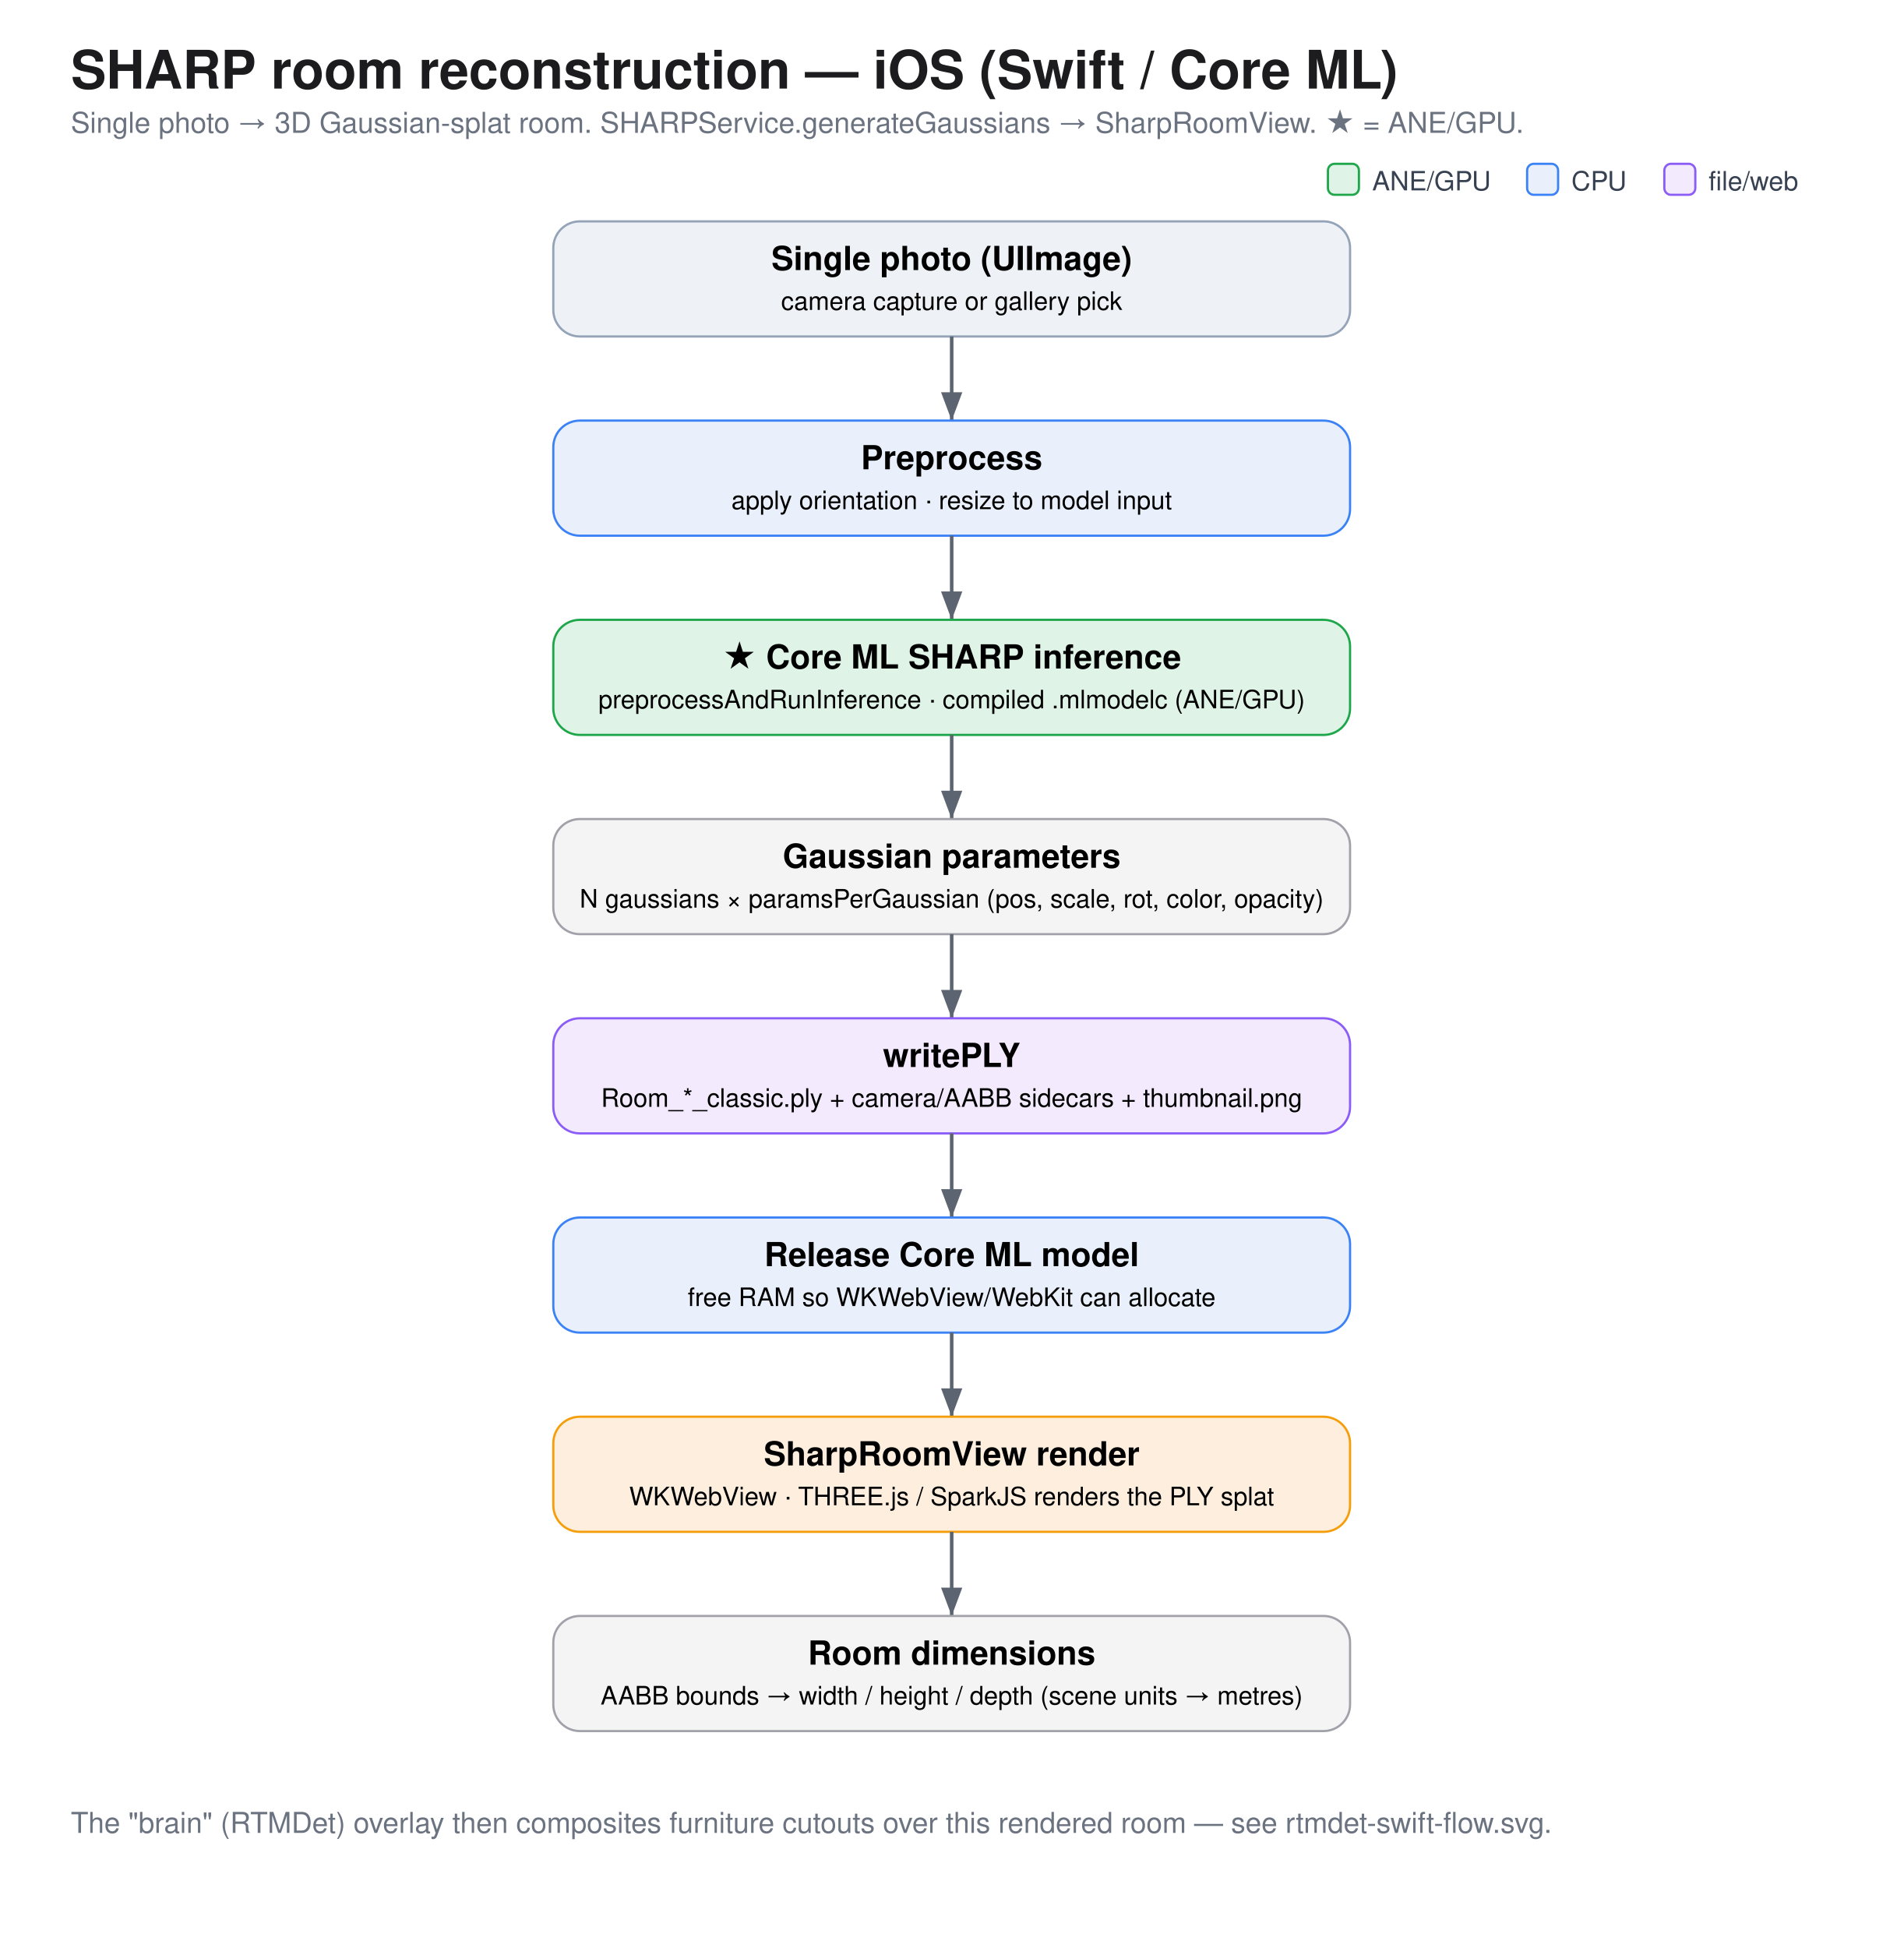
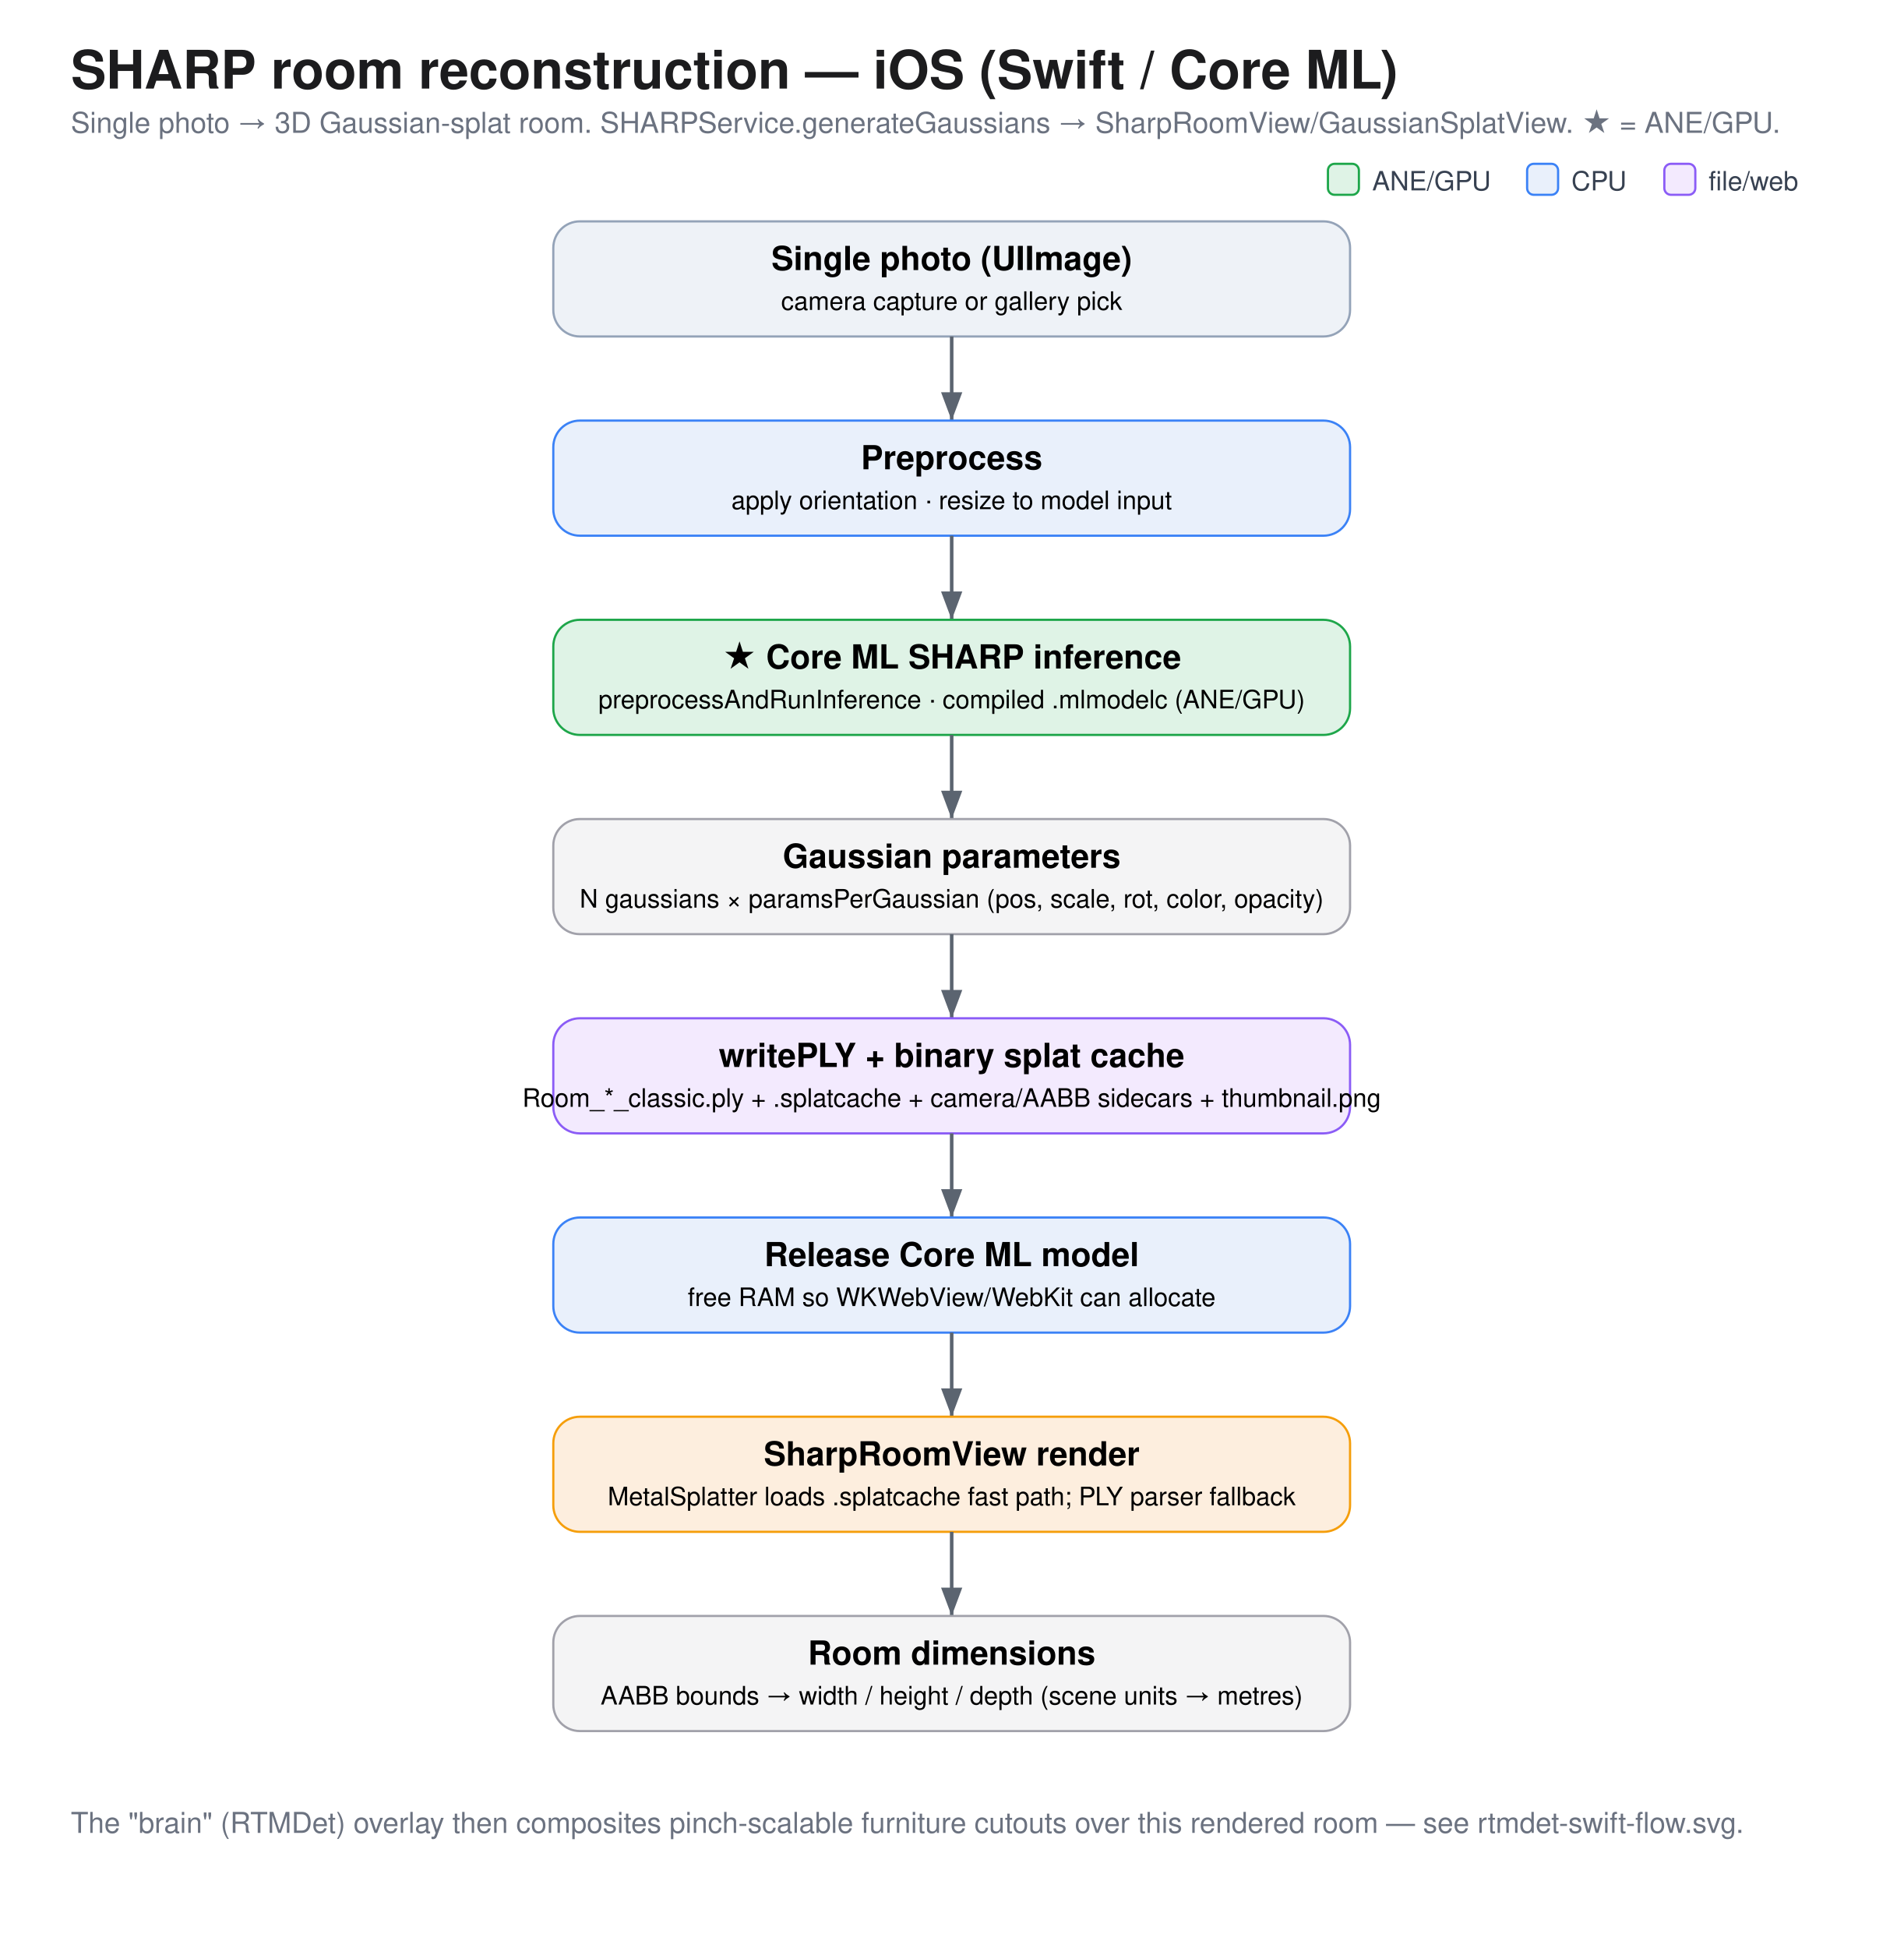
<svg xmlns="http://www.w3.org/2000/svg" width="860" height="880" viewBox="0 0 860 880" font-family="-apple-system, Helvetica, Arial, sans-serif">
  <defs>
    <marker id="arrow" markerWidth="10" markerHeight="10" refX="8" refY="3" orient="auto" markerUnits="strokeWidth">
      <path d="M0,0 L8,3 L0,6 Z" fill="#5b6470" />
    </marker>
    <style>
      .title{font-size:24px;font-weight:700;fill:#1c1c1e}
      .sub{font-size:13px;fill:#6b7280}
      .bt{font-size:15px;font-weight:600}
      .bs{font-size:11.5px}
      .cam{fill:#eef2f7;stroke:#94a3b8}
      .ane{fill:#dff3e6;stroke:#1ea64a}
      .cpu{fill:#e9f0fb;stroke:#3b82f6}
      .data{fill:#f4f4f5;stroke:#a1a1aa}
      .disp{fill:#fdeede;stroke:#f59e0b}
      .io{fill:#f3eafe;stroke:#8b5cf6}
      .edge{stroke:#5b6470;stroke-width:1.6;fill:none}
      .legtxt{font-size:12px;fill:#374151}
    </style>
  </defs>
  <text x="32" y="40" class="title">SHARP room reconstruction — iOS (Swift / Core ML)</text>
-   <text x="32" y="60" class="sub">Single photo → 3D Gaussian-splat room. SHARPService.generateGaussians → SharpRoomView. ★ = ANE/GPU.</text>
+   <text x="32" y="60" class="sub">Single photo → 3D Gaussian-splat room. SHARPService.generateGaussians → SharpRoomView/GaussianSplatView. ★ = ANE/GPU.</text>
  <rect x="600" y="74" width="14" height="14" rx="3" class="ane" />
  <text x="620" y="86" class="legtxt">ANE/GPU</text>
  <rect x="690" y="74" width="14" height="14" rx="3" class="cpu" />
  <text x="710" y="86" class="legtxt">CPU</text>
  <rect x="752" y="74" width="14" height="14" rx="3" class="io" />
  <text x="772" y="86" class="legtxt">file/web</text>
  <g>
    <rect x="250" y="100" width="360" height="52" rx="12" class="cam" />
    <text x="430" y="122" text-anchor="middle" class="bt">Single photo (UIImage)</text>
    <text x="430" y="140" text-anchor="middle" class="bs">camera capture or gallery pick</text>
  </g>
  <path class="edge" d="M430,152 L430,190" marker-end="url(#arrow)" />
  <g>
    <rect x="250" y="190" width="360" height="52" rx="12" class="cpu" />
    <text x="430" y="212" text-anchor="middle" class="bt">Preprocess</text>
    <text x="430" y="230" text-anchor="middle" class="bs">apply orientation · resize to model input</text>
  </g>
  <path class="edge" d="M430,242 L430,280" marker-end="url(#arrow)" />
  <g>
    <rect x="250" y="280" width="360" height="52" rx="12" class="ane" />
    <text x="430" y="302" text-anchor="middle" class="bt">★ Core ML SHARP inference</text>
    <text x="430" y="320" text-anchor="middle" class="bs">preprocessAndRunInference · compiled .mlmodelc (ANE/GPU)</text>
  </g>
  <path class="edge" d="M430,332 L430,370" marker-end="url(#arrow)" />
  <g>
    <rect x="250" y="370" width="360" height="52" rx="12" class="data" />
    <text x="430" y="392" text-anchor="middle" class="bt">Gaussian parameters</text>
    <text x="430" y="410" text-anchor="middle" class="bs">N gaussians × paramsPerGaussian (pos, scale, rot, color, opacity)</text>
  </g>
  <path class="edge" d="M430,422 L430,460" marker-end="url(#arrow)" />
  <g>
    <rect x="250" y="460" width="360" height="52" rx="12" class="io" />
-     <text x="430" y="482" text-anchor="middle" class="bt">writePLY</text>
-     <text x="430" y="500" text-anchor="middle" class="bs">Room_*_classic.ply + camera/AABB sidecars + thumbnail.png</text>
+     <text x="430" y="482" text-anchor="middle" class="bt">writePLY + binary splat cache</text>
+     <text x="430" y="500" text-anchor="middle" class="bs">Room_*_classic.ply + .splatcache + camera/AABB sidecars + thumbnail.png</text>
  </g>
  <path class="edge" d="M430,512 L430,550" marker-end="url(#arrow)" />
  <g>
    <rect x="250" y="550" width="360" height="52" rx="12" class="cpu" />
    <text x="430" y="572" text-anchor="middle" class="bt">Release Core ML model</text>
    <text x="430" y="590" text-anchor="middle" class="bs">free RAM so WKWebView/WebKit can allocate</text>
  </g>
  <path class="edge" d="M430,602 L430,640" marker-end="url(#arrow)" />
  <g>
    <rect x="250" y="640" width="360" height="52" rx="12" class="disp" />
    <text x="430" y="662" text-anchor="middle" class="bt">SharpRoomView render</text>
-     <text x="430" y="680" text-anchor="middle" class="bs">WKWebView · THREE.js / SparkJS renders the PLY splat</text>
+     <text x="430" y="680" text-anchor="middle" class="bs">MetalSplatter loads .splatcache fast path; PLY parser fallback</text>
  </g>
  <path class="edge" d="M430,692 L430,730" marker-end="url(#arrow)" />
  <g>
    <rect x="250" y="730" width="360" height="52" rx="12" class="data" />
    <text x="430" y="752" text-anchor="middle" class="bt">Room dimensions</text>
    <text x="430" y="770" text-anchor="middle" class="bs">AABB bounds → width / height / depth (scene units → metres)</text>
  </g>
-   <text x="32" y="828" class="sub">The "brain" (RTMDet) overlay then composites furniture cutouts over this rendered room — see rtmdet-swift-flow.svg.</text>
+   <text x="32" y="828" class="sub">The "brain" (RTMDet) overlay then composites pinch-scalable furniture cutouts over this rendered room — see rtmdet-swift-flow.svg.</text>
</svg>
